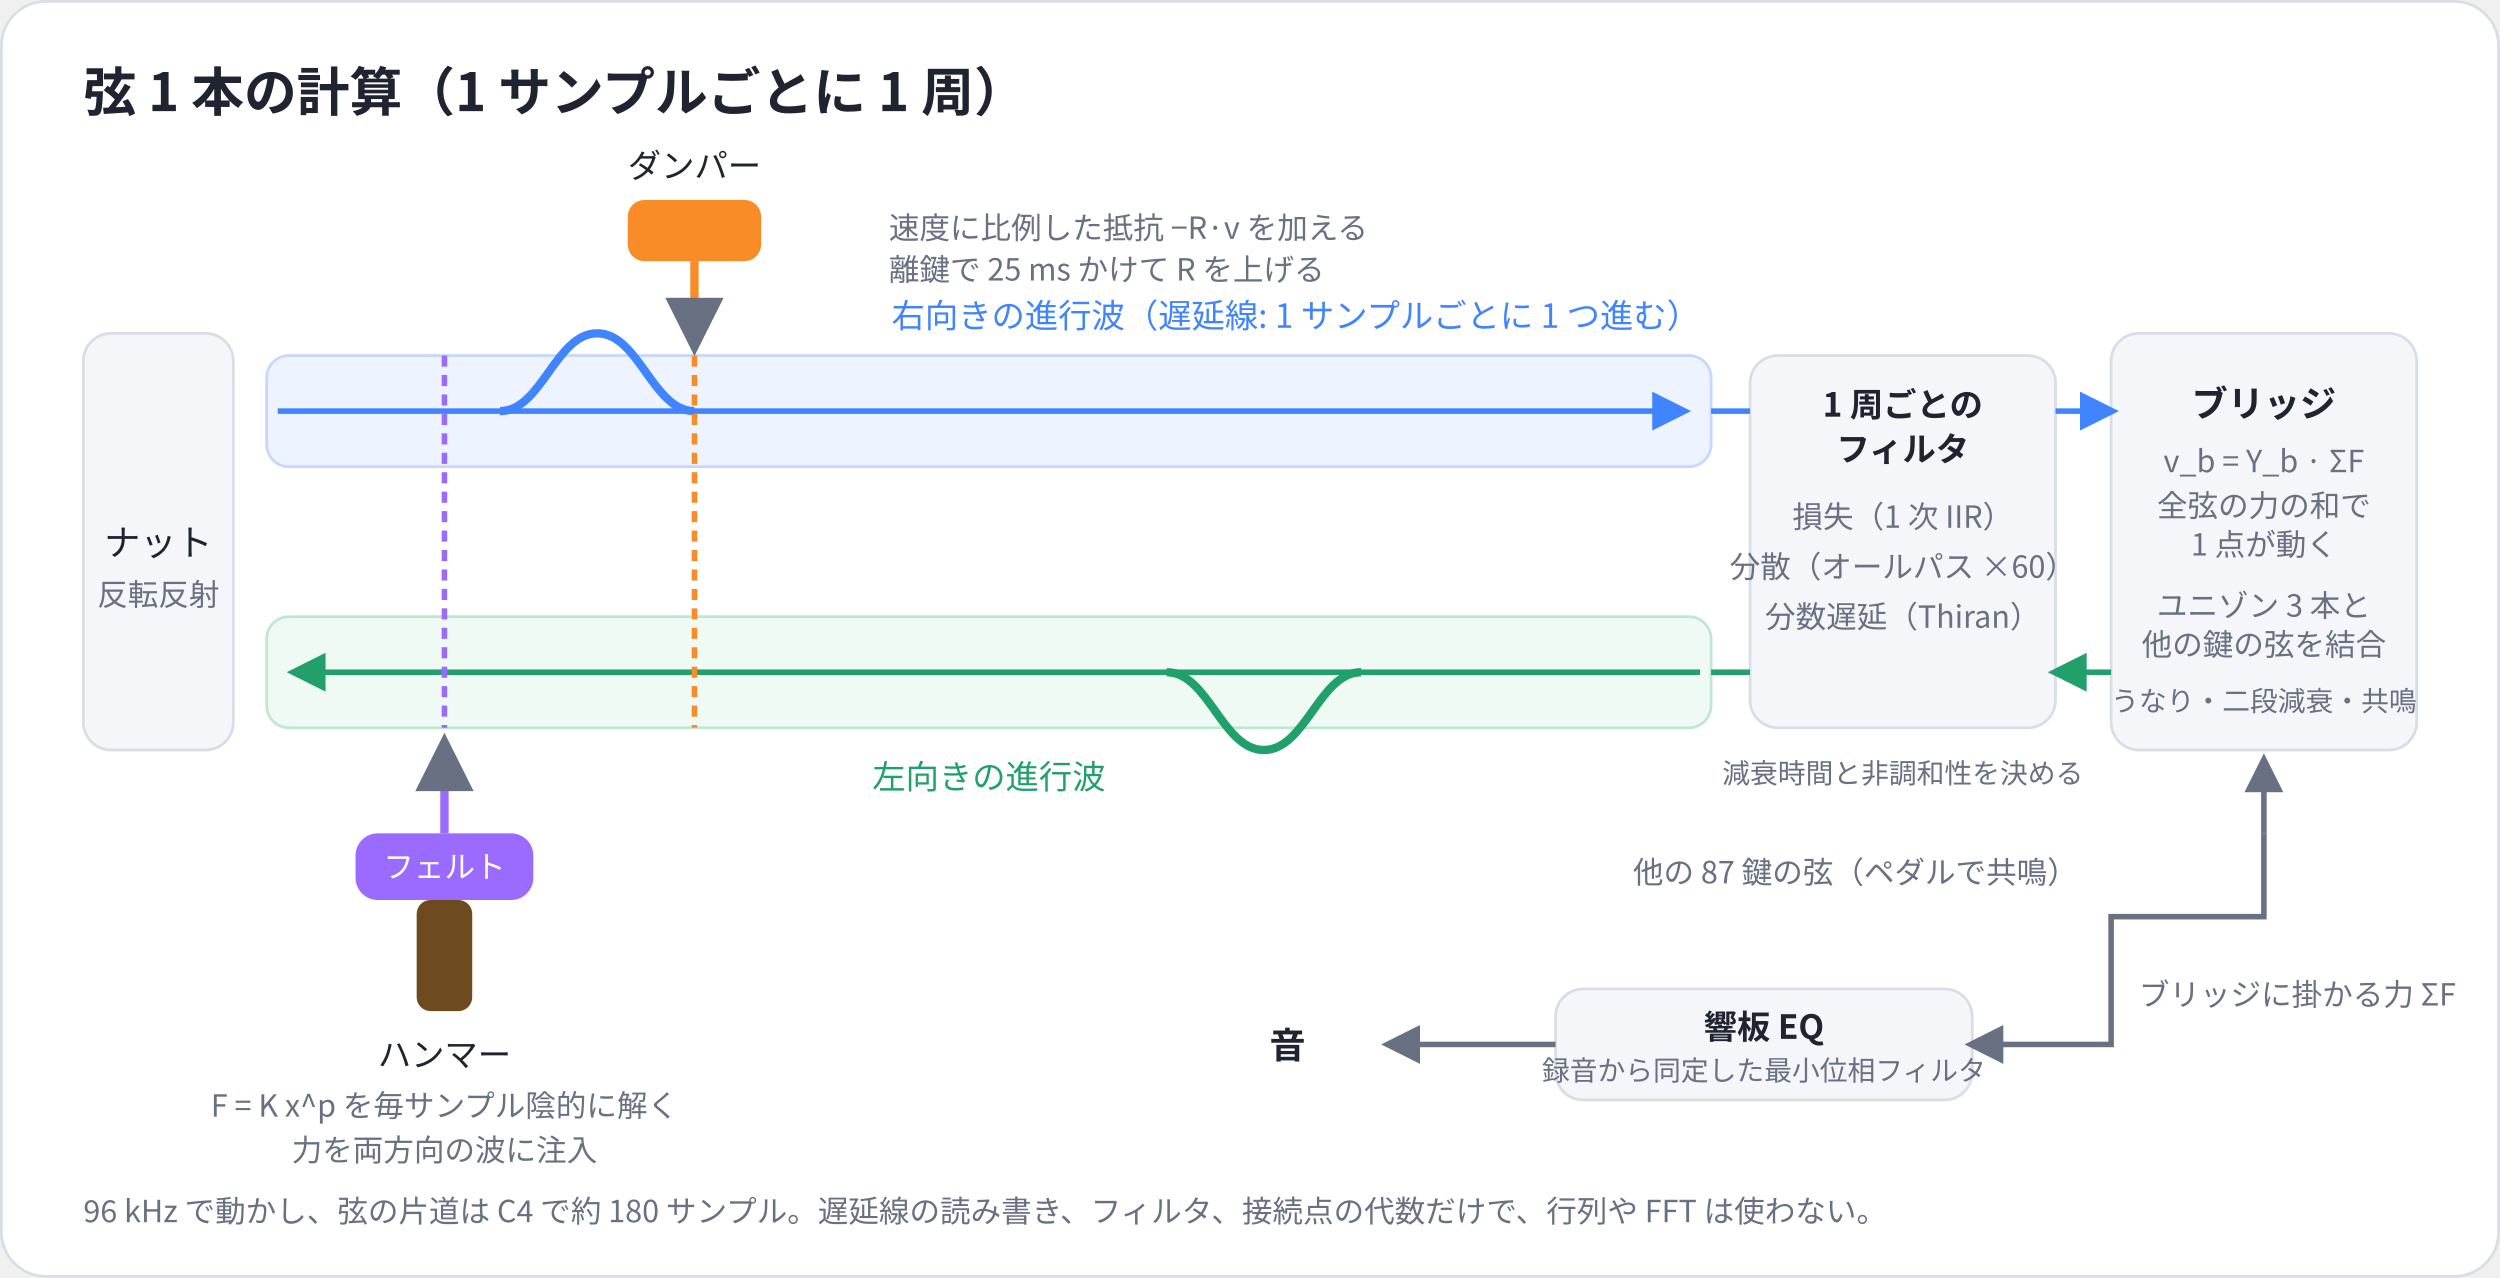
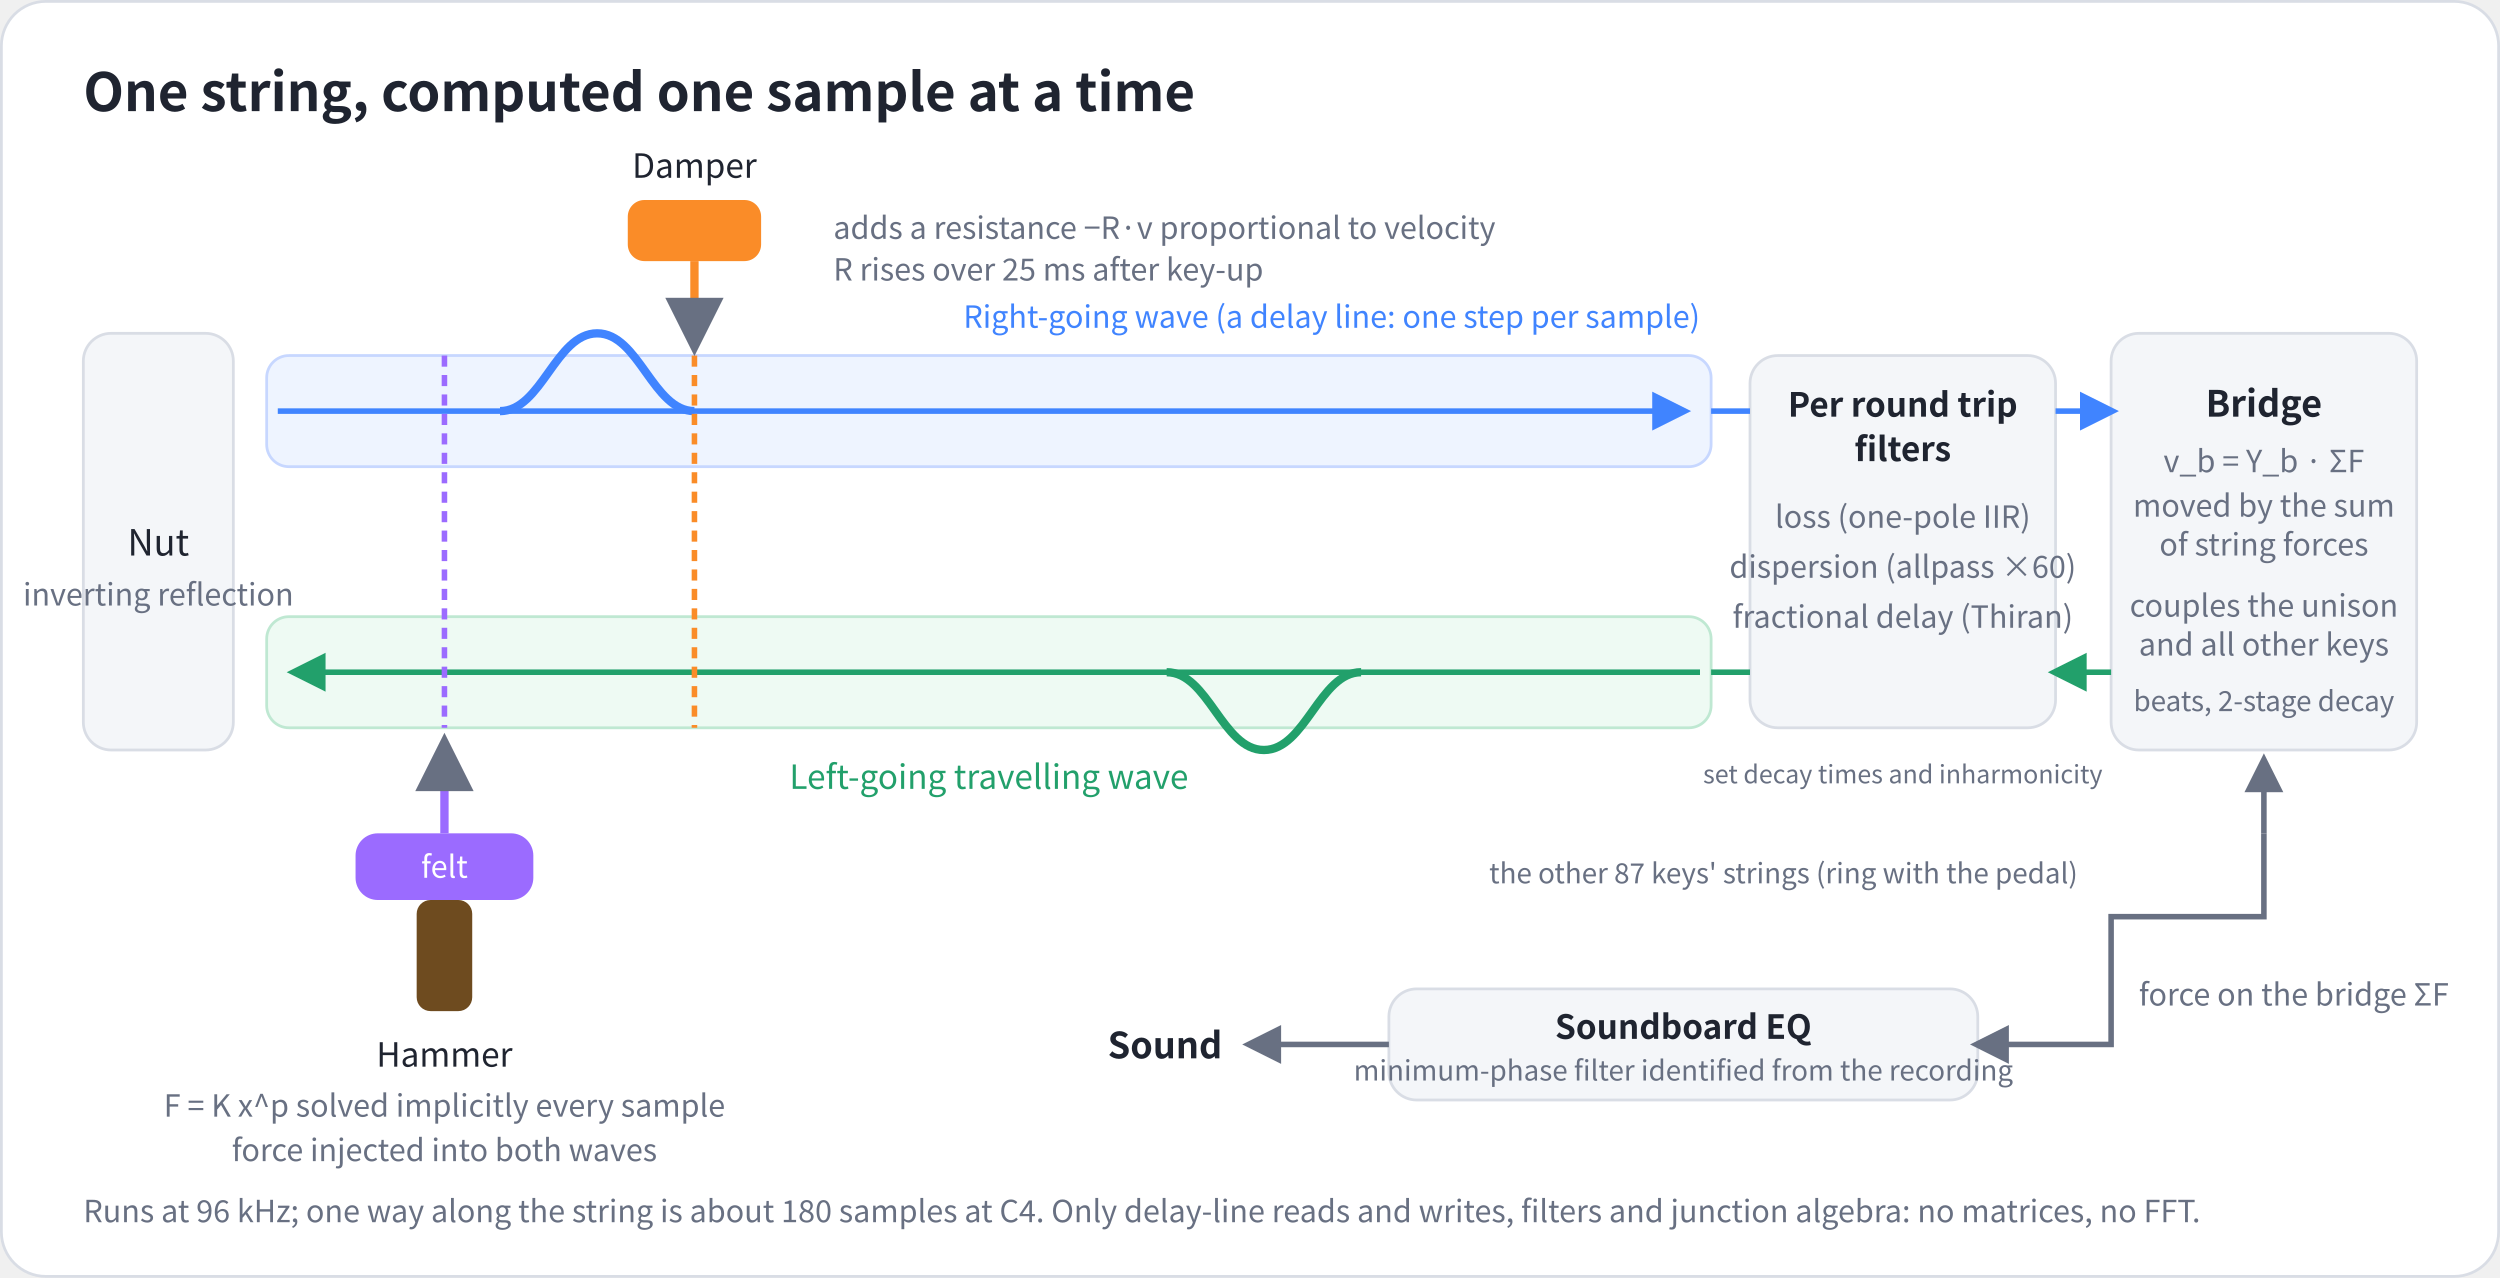
<svg xmlns="http://www.w3.org/2000/svg" width="900" height="460" viewBox="0 0 900 460" font-family="-apple-system, BlinkMacSystemFont, 'Hiragino Sans', 'Hiragino Kaku Gothic ProN', 'Yu Gothic UI', 'Yu Gothic', Meiryo, 'Segoe UI', 'Noto Sans CJK JP', sans-serif">
  <defs>
    <marker id="arrow" viewBox="0 0 10 10" refX="8" refY="5" markerWidth="7" markerHeight="7" orient="auto-start-reverse">
      <path d="M0,0 L10,5 L0,10 z" fill="#687082" />
    </marker>
    <marker id="arrowB" viewBox="0 0 10 10" refX="8" refY="5" markerWidth="7" markerHeight="7" orient="auto-start-reverse">
      <path d="M0,0 L10,5 L0,10 z" fill="#4084ff" />
    </marker>
    <marker id="arrowG" viewBox="0 0 10 10" refX="8" refY="5" markerWidth="7" markerHeight="7" orient="auto-start-reverse">
      <path d="M0,0 L10,5 L0,10 z" fill="#22a06b" />
    </marker>
  </defs>
  <rect x="0.5" y="0.5" width="899" height="459" rx="16" fill="#ffffff" stroke="#d9dde5" />
-   <text x="30" y="40" font-size="19" font-weight="700" fill="#1f2430">弦 1 本の計算（1 サンプルごとに 1 周）</text>
+   <text x="30" y="40" font-size="19" font-weight="700" fill="#1f2430">One string, computed one sample at a time</text>
  <rect x="30" y="120" width="54" height="150" rx="10" fill="#f4f6f9" stroke="#d9dde5" />
-   <text x="57" y="200" font-size="13" fill="#1f2430" text-anchor="middle">ナット</text>
-   <text x="57" y="218" font-size="11" fill="#687082" text-anchor="middle">反転反射</text>
+   <text x="57" y="200" font-size="13" fill="#1f2430" text-anchor="middle">Nut</text>
+   <text x="57" y="218" font-size="11" fill="#687082" text-anchor="middle">inverting reflection</text>
  <rect x="96" y="128" width="520" height="40" rx="8" fill="#eef4ff" stroke="#c7d7ff" />
  <path d="M 100 148 L 606 148" stroke="#4084ff" stroke-width="2" marker-end="url(#arrowB)" />
  <path d="M 180 148 C 195 148 200 120 215 120 S 235 148 250 148" fill="none" stroke="#4084ff" stroke-width="3" />
-   <text x="612" y="118" font-size="12" fill="#4084ff" text-anchor="end">右向きの進行波（遅延線: 1 サンプルごとに 1 つ進む）</text>
+   <text x="612" y="118" font-size="11" fill="#4084ff" text-anchor="end">Right-going wave (a delay line: one step per sample)</text>
  <rect x="96" y="222" width="520" height="40" rx="8" fill="#eefaf3" stroke="#bfe8d2" />
  <path d="M 612 242 L 106 242" stroke="#22a06b" stroke-width="2" marker-end="url(#arrowG)" />
  <path d="M 420 242 C 435 242 440 270 455 270 S 475 242 490 242" fill="none" stroke="#22a06b" stroke-width="3" />
-   <text x="356" y="284" font-size="12" fill="#22a06b" text-anchor="middle">左向きの進行波</text>
+   <text x="356" y="284" font-size="12" fill="#22a06b" text-anchor="middle">Left-going travelling wave</text>
  <line x1="160" y1="128" x2="160" y2="262" stroke="#9b6bff" stroke-width="2" stroke-dasharray="4 3" />
  <path d="M 160 300 L 160 268" stroke="#9b6bff" stroke-width="3" marker-end="url(#arrow)" />
  <rect x="128" y="300" width="64" height="24" rx="8" fill="#9b6bff" />
  <rect x="150" y="324" width="20" height="40" rx="5" fill="#6e4b1f" />
-   <text x="160" y="316" font-size="11" fill="#ffffff" text-anchor="middle">フェルト</text>
-   <text x="160" y="384" font-size="12" fill="#1f2430" text-anchor="middle">ハンマー</text>
-   <text x="160" y="402" font-size="11" fill="#687082" text-anchor="middle">F = K x^p を毎サンプル陰的に解く</text>
-   <text x="160" y="418" font-size="11" fill="#687082" text-anchor="middle">力を両方向の波に注入</text>
+   <text x="160" y="316" font-size="11" fill="#ffffff" text-anchor="middle">felt</text>
+   <text x="160" y="384" font-size="12" fill="#1f2430" text-anchor="middle">Hammer</text>
+   <text x="160" y="402" font-size="11" fill="#687082" text-anchor="middle">F = K x^p solved implicitly every sample</text>
+   <text x="160" y="418" font-size="11" fill="#687082" text-anchor="middle">force injected into both waves</text>
  <line x1="250" y1="128" x2="250" y2="262" stroke="#fa8c28" stroke-width="2" stroke-dasharray="4 3" />
  <rect x="226" y="72" width="48" height="22" rx="6" fill="#fa8c28" />
  <path d="M 250 94 L 250 124" stroke="#fa8c28" stroke-width="3" marker-end="url(#arrow)" />
-   <text x="250" y="64" font-size="12" fill="#1f2430" text-anchor="middle">ダンパー</text>
-   <text x="320" y="86" font-size="11" fill="#687082" text-anchor="start">速度に比例した抵抗 −R·v を加える</text>
-   <text x="320" y="101" font-size="11" fill="#687082" text-anchor="start">離鍵で 25 ms かけて R を上げる</text>
+   <text x="250" y="64" font-size="12" fill="#1f2430" text-anchor="middle">Damper</text>
+   <text x="300" y="86" font-size="11" fill="#687082" text-anchor="start">adds a resistance −R·v proportional to velocity</text>
+   <text x="300" y="101" font-size="11" fill="#687082" text-anchor="start">R rises over 25 ms after key-up</text>
  <rect x="630" y="128" width="110" height="134" rx="10" fill="#f4f6f9" stroke="#d9dde5" />
-   <text x="685" y="150" font-size="12" font-weight="700" fill="#1f2430" text-anchor="middle">1 周ごとの</text>
-   <text x="685" y="166" font-size="12" font-weight="700" fill="#1f2430" text-anchor="middle">フィルタ</text>
-   <text x="685" y="190" font-size="11" fill="#687082" text-anchor="middle">損失（1 次 IIR）</text>
-   <text x="685" y="208" font-size="11" fill="#687082" text-anchor="middle">分散（オールパス ×60）</text>
-   <text x="685" y="226" font-size="11" fill="#687082" text-anchor="middle">分数遅延（Thiran）</text>
-   <text x="685" y="282" font-size="10" fill="#687082" text-anchor="middle">減衰時間と非調和性を決める</text>
+   <text x="685" y="150" font-size="12" font-weight="700" fill="#1f2430" text-anchor="middle">Per round trip</text>
+   <text x="685" y="166" font-size="12" font-weight="700" fill="#1f2430" text-anchor="middle">filters</text>
+   <text x="685" y="190" font-size="11" fill="#687082" text-anchor="middle">loss (one-pole IIR)</text>
+   <text x="685" y="208" font-size="11" fill="#687082" text-anchor="middle">dispersion (allpass ×60)</text>
+   <text x="685" y="226" font-size="11" fill="#687082" text-anchor="middle">fractional delay (Thiran)</text>
+   <text x="685" y="282" font-size="9" fill="#687082" text-anchor="middle">set decay times and inharmonicity</text>
  <path d="M 616 148 L 630 148" stroke="#4084ff" stroke-width="2" />
  <path d="M 630 242 L 616 242" stroke="#22a06b" stroke-width="2" />
  <rect x="760" y="120" width="110" height="150" rx="10" fill="#f4f6f9" stroke="#d9dde5" />
-   <text x="815" y="150" font-size="13" font-weight="700" fill="#1f2430" text-anchor="middle">ブリッジ</text>
+   <text x="815" y="150" font-size="13" font-weight="700" fill="#1f2430" text-anchor="middle">Bridge</text>
  <text x="815" y="170" font-size="11" fill="#687082" text-anchor="middle">v_b = Y_b · ΣF</text>
-   <text x="815" y="186" font-size="11" fill="#687082" text-anchor="middle">全弦の力の和で</text>
-   <text x="815" y="200" font-size="11" fill="#687082" text-anchor="middle">1 点が動く</text>
-   <text x="815" y="222" font-size="11" fill="#687082" text-anchor="middle">ユニゾン 3 本と</text>
-   <text x="815" y="236" font-size="11" fill="#687082" text-anchor="middle">他の鍵の弦を結合</text>
-   <text x="815" y="256" font-size="10" fill="#687082" text-anchor="middle">うなり・二段減衰・共鳴</text>
+   <text x="815" y="186" font-size="11" fill="#687082" text-anchor="middle">moved by the sum</text>
+   <text x="815" y="200" font-size="11" fill="#687082" text-anchor="middle">of string forces</text>
+   <text x="815" y="222" font-size="11" fill="#687082" text-anchor="middle">couples the unison</text>
+   <text x="815" y="236" font-size="11" fill="#687082" text-anchor="middle">and all other keys</text>
+   <text x="815" y="256" font-size="10" fill="#687082" text-anchor="middle">beats, 2-stage decay</text>
  <path d="M 740 148 L 760 148" stroke="#4084ff" stroke-width="2" marker-end="url(#arrowB)" />
  <path d="M 760 242 L 740 242" stroke="#22a06b" stroke-width="2" marker-end="url(#arrowG)" />
  <path d="M 815 300 L 815 274" stroke="#687082" stroke-width="2" marker-end="url(#arrow)" />
-   <text x="748" y="318" font-size="11" fill="#687082" text-anchor="end">他の 87 鍵の弦（ペダルで共鳴）</text>
-   <rect x="560" y="356" width="150" height="40" rx="10" fill="#f4f6f9" stroke="#d9dde5" />
-   <text x="635" y="374" font-size="12" font-weight="700" fill="#1f2430" text-anchor="middle">響板 EQ</text>
-   <text x="635" y="389" font-size="10" fill="#687082" text-anchor="middle">録音から同定した最小位相フィルタ</text>
-   <path d="M 815 300 L 815 330 L 760 330 L 760 376 L 710 376" fill="none" stroke="#687082" stroke-width="2" marker-end="url(#arrow)" />
-   <text x="770" y="362" font-size="11" fill="#687082" text-anchor="start">ブリッジに掛かる力 ΣF</text>
-   <path d="M 560 376 L 500 376" stroke="#687082" stroke-width="2" marker-end="url(#arrow)" />
-   <text x="470" y="381" font-size="13" font-weight="700" fill="#1f2430" text-anchor="end">音</text>
-   <text x="30" y="440" font-size="11" fill="#687082">96 kHz で動かし、弦の片道は C4 で約 180 サンプル。遅延線の読み書き、フィルタ、接続点の代数だけで、行列や FFT は使わない。</text>
+   <text x="748" y="318" font-size="10" fill="#687082" text-anchor="end">the other 87 keys' strings (ring with the pedal)</text>
+   <rect x="500" y="356" width="212" height="40" rx="10" fill="#f4f6f9" stroke="#d9dde5" />
+   <text x="606" y="374" font-size="12" font-weight="700" fill="#1f2430" text-anchor="middle">Soundboard EQ</text>
+   <text x="606" y="389" font-size="10" fill="#687082" text-anchor="middle">minimum-phase filter identified from the recording</text>
+   <path d="M 815 300 L 815 330 L 760 330 L 760 376 L 712 376" fill="none" stroke="#687082" stroke-width="2" marker-end="url(#arrow)" />
+   <text x="770" y="362" font-size="11" fill="#687082" text-anchor="start">force on the bridge ΣF</text>
+   <path d="M 500 376 L 450 376" stroke="#687082" stroke-width="2" marker-end="url(#arrow)" />
+   <text x="440" y="381" font-size="13" font-weight="700" fill="#1f2430" text-anchor="end">Sound</text>
+   <text x="30" y="440" font-size="11" fill="#687082">Runs at 96 kHz; one way along the string is about 180 samples at C4. Only delay-line reads and writes, filters and junction algebra: no matrices, no FFT.</text>
</svg>
